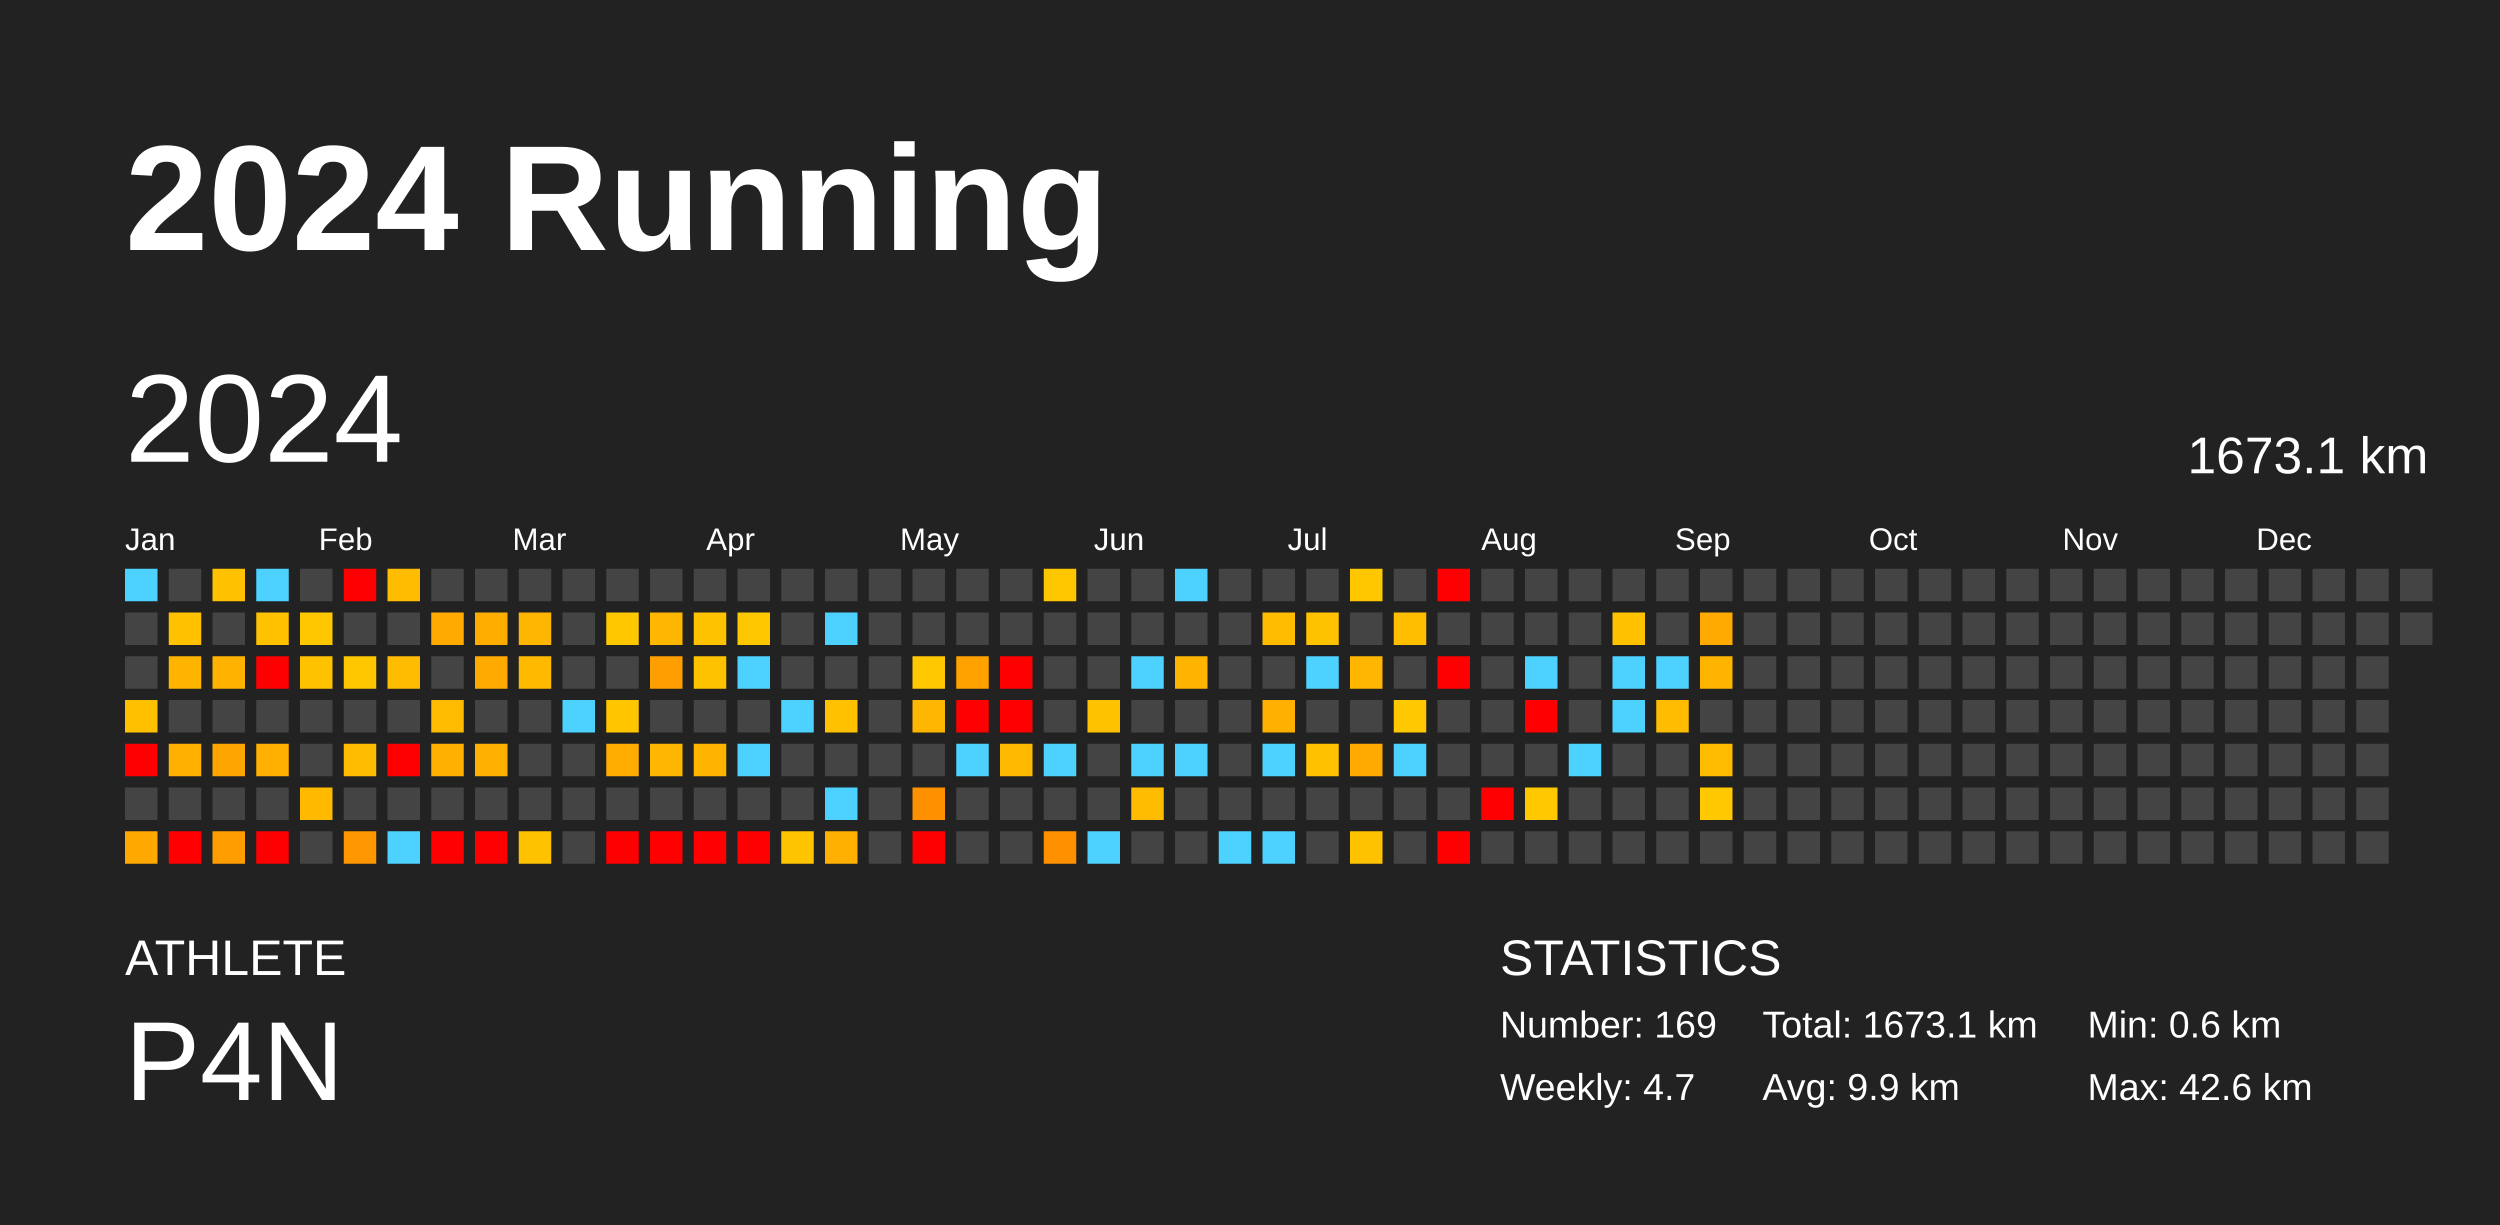
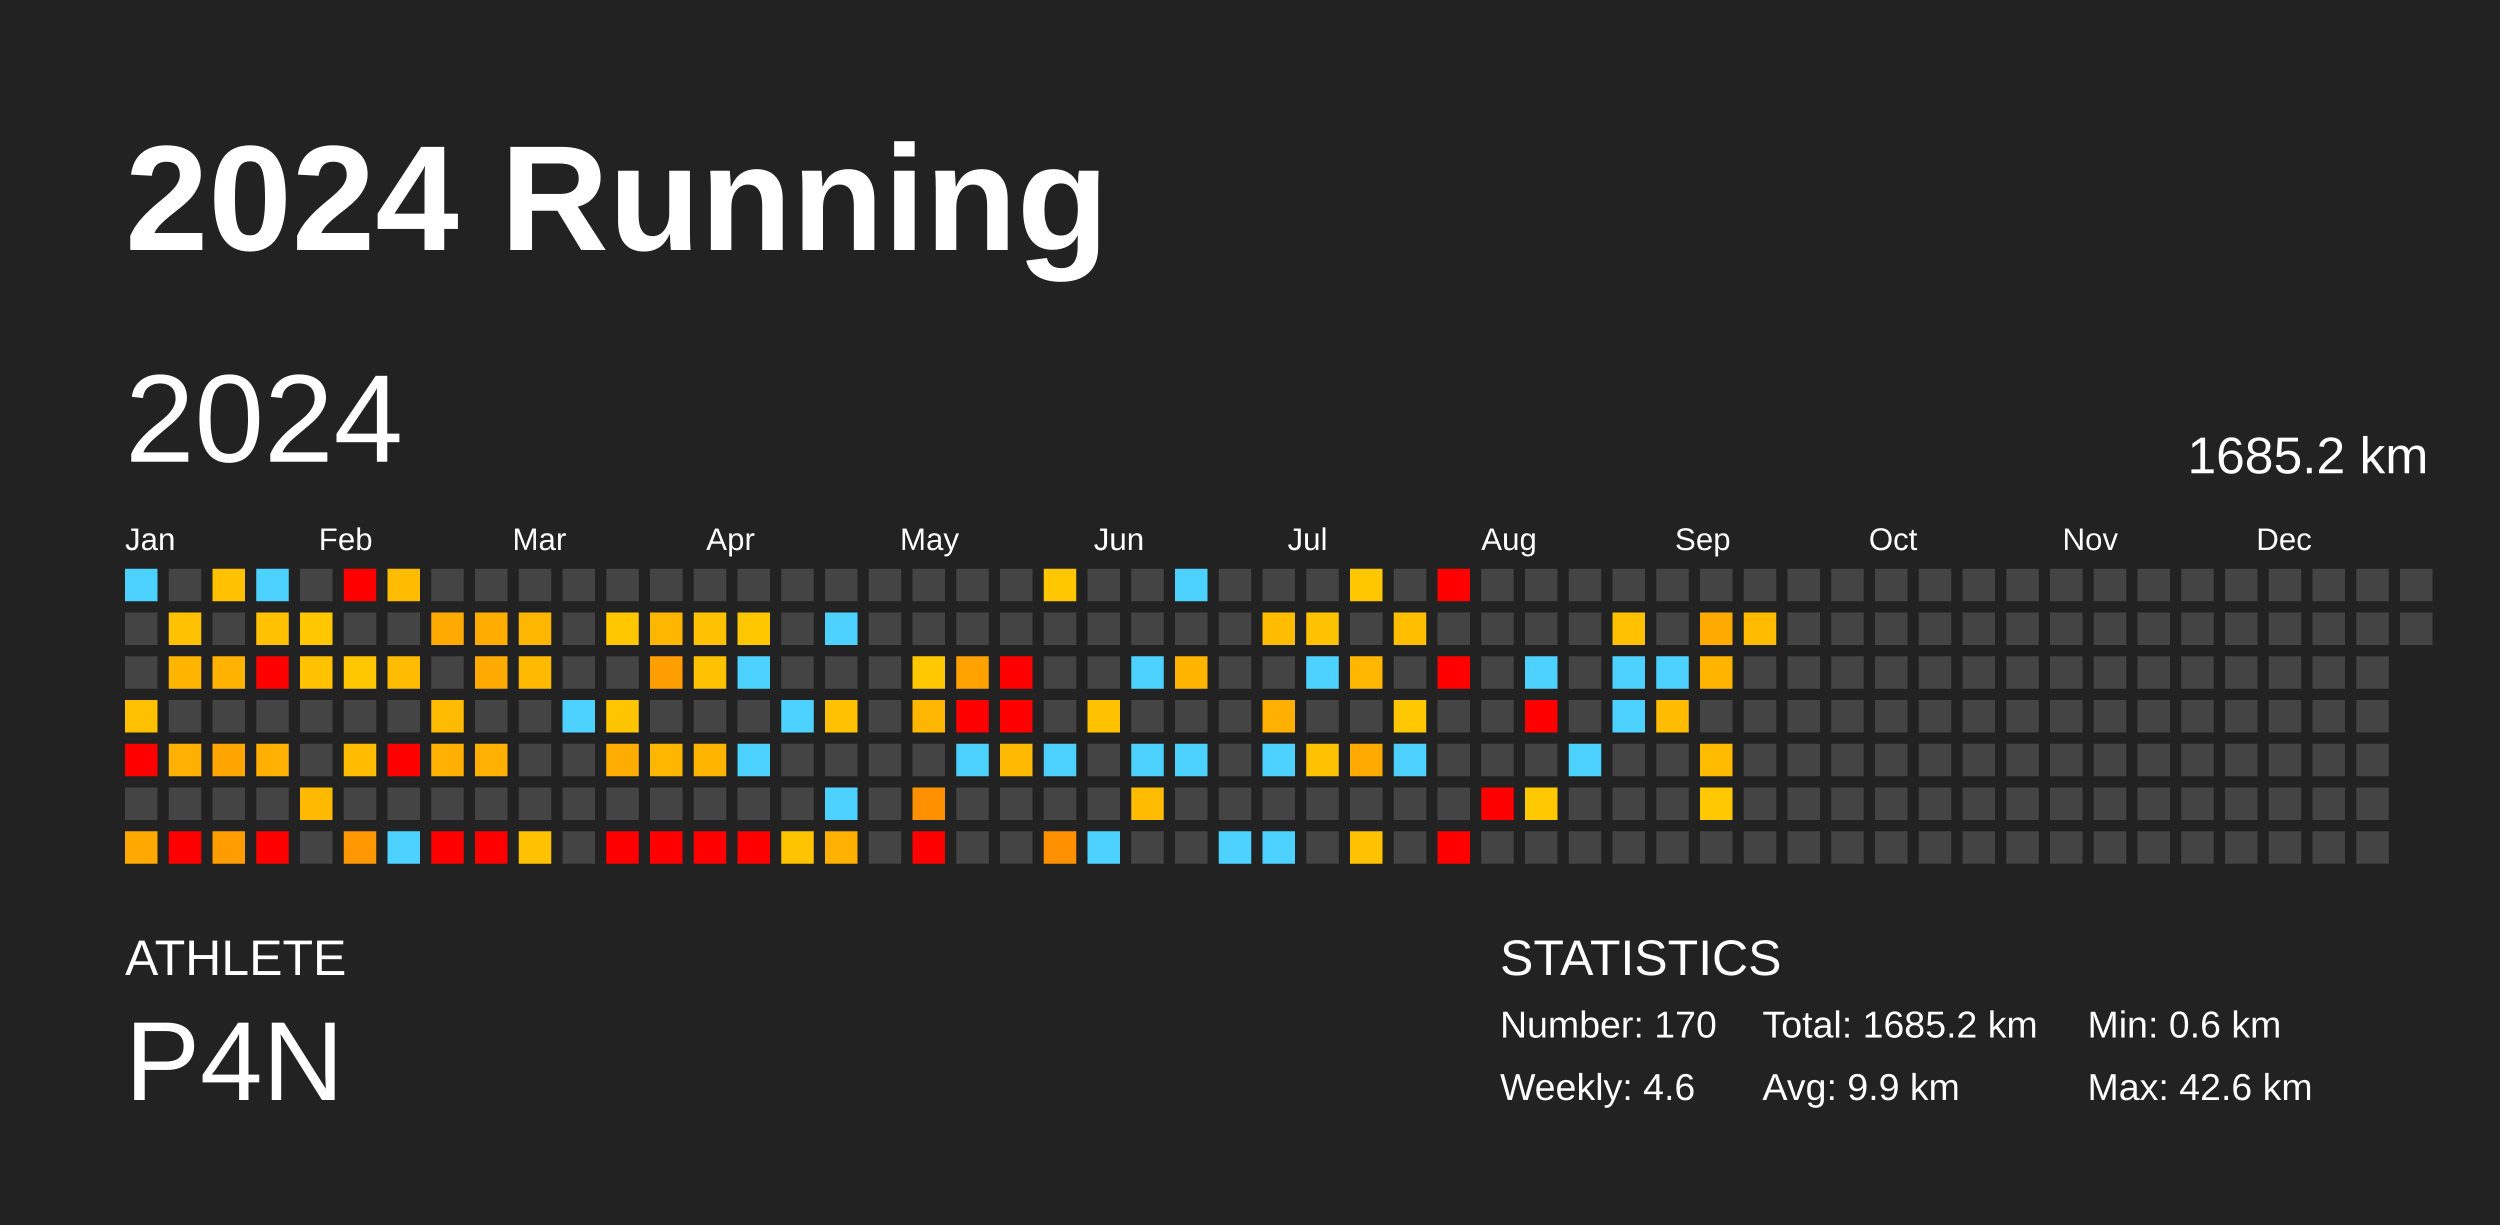
<svg xmlns="http://www.w3.org/2000/svg" baseProfile="full" height="98mm" version="1.1" viewBox="0,0,200,98" width="200mm">
  <defs />
  <rect fill="#222222" height="98" width="200" x="0" y="0" />
  <text fill="#FFFFFF" style="font-size:12px; font-family:Arial; font-weight:bold;" x="10" y="20">2024 Running</text>
  <text fill="#FFFFFF" style="font-size:4px; font-family:Arial" x="10" y="78">ATHLETE</text>
  <text fill="#FFFFFF" style="font-size:9px; font-family:Arial" x="10" y="88">P4N</text>
  <text fill="#FFFFFF" style="font-size:4px; font-family:Arial" x="120" y="78">STATISTICS</text>
-   <text fill="#FFFFFF" style="font-size:3px; font-family:Arial" x="120" y="83">Number: 169</text>
-   <text fill="#FFFFFF" style="font-size:3px; font-family:Arial" x="120" y="88">Weekly: 4.7</text>
-   <text fill="#FFFFFF" style="font-size:3px; font-family:Arial" x="141" y="83">Total: 1673.1 km</text>
+   <text fill="#FFFFFF" style="font-size:3px; font-family:Arial" x="120" y="83">Number: 170</text>
+   <text fill="#FFFFFF" style="font-size:3px; font-family:Arial" x="120" y="88">Weekly: 4.6</text>
+   <text fill="#FFFFFF" style="font-size:3px; font-family:Arial" x="141" y="83">Total: 1685.2 km</text>
  <text fill="#FFFFFF" style="font-size:3px; font-family:Arial" x="141" y="88">Avg: 9.9 km</text>
  <text fill="#FFFFFF" style="font-size:3px; font-family:Arial" x="167" y="83">Min: 0.6 km</text>
  <text fill="#FFFFFF" style="font-size:3px; font-family:Arial" x="167" y="88">Max: 42.6 km</text>
  <text dominant-baseline="hanging" fill="#FFFFFF" style="font-size:10.0px; font-family:Arial;" x="10" y="30">2024</text>
-   <text dominant-baseline="hanging" fill="#FFFFFF" style="font-size:4.125px; font-family:Arial;" x="175" y="35">1673.1 km</text>
+   <text dominant-baseline="hanging" fill="#FFFFFF" style="font-size:4.125px; font-family:Arial;" x="175" y="35">1685.2 km</text>
  <text fill="#FFFFFF" style="font-size:2.5px; font-family:Arial" x="10.0" y="44">Jan</text>
  <text fill="#FFFFFF" style="font-size:2.5px; font-family:Arial" x="25.5" y="44">Feb</text>
  <text fill="#FFFFFF" style="font-size:2.5px; font-family:Arial" x="41.0" y="44">Mar</text>
  <text fill="#FFFFFF" style="font-size:2.5px; font-family:Arial" x="56.5" y="44">Apr</text>
  <text fill="#FFFFFF" style="font-size:2.5px; font-family:Arial" x="72.0" y="44">May</text>
  <text fill="#FFFFFF" style="font-size:2.5px; font-family:Arial" x="87.5" y="44">Jun</text>
  <text fill="#FFFFFF" style="font-size:2.5px; font-family:Arial" x="103.0" y="44">Jul</text>
  <text fill="#FFFFFF" style="font-size:2.5px; font-family:Arial" x="118.5" y="44">Aug</text>
  <text fill="#FFFFFF" style="font-size:2.5px; font-family:Arial" x="134.0" y="44">Sep</text>
  <text fill="#FFFFFF" style="font-size:2.5px; font-family:Arial" x="149.5" y="44">Oct</text>
  <text fill="#FFFFFF" style="font-size:2.5px; font-family:Arial" x="165.0" y="44">Nov</text>
  <text fill="#FFFFFF" style="font-size:2.5px; font-family:Arial" x="180.5" y="44">Dec</text>
  <rect fill="#4dd2ff" height="2.6" width="2.6" x="10.0" y="45.5" />
  <rect fill="#444444" height="2.6" width="2.6" x="10.0" y="49.0" />
  <rect fill="#444444" height="2.6" width="2.6" x="10.0" y="52.5" />
  <rect fill="#ffc000" height="2.6" width="2.6" x="10.0" y="56.0" />
  <rect fill="red" height="2.6" width="2.6" x="10.0" y="59.5" />
  <rect fill="#444444" height="2.6" width="2.6" x="10.0" y="63.0" />
  <rect fill="#ffa800" height="2.6" width="2.6" x="10.0" y="66.5" />
  <rect fill="#444444" height="2.6" width="2.6" x="13.5" y="45.5" />
  <rect fill="#ffc100" height="2.6" width="2.6" x="13.5" y="49.0" />
  <rect fill="#ffb400" height="2.6" width="2.6" x="13.5" y="52.5" />
  <rect fill="#444444" height="2.6" width="2.6" x="13.5" y="56.0" />
  <rect fill="#ffb000" height="2.6" width="2.6" x="13.5" y="59.5" />
  <rect fill="#444444" height="2.6" width="2.6" x="13.5" y="63.0" />
  <rect fill="red" height="2.6" width="2.6" x="13.5" y="66.5" />
  <rect fill="#ffc100" height="2.6" width="2.6" x="17.0" y="45.5" />
  <rect fill="#444444" height="2.6" width="2.6" x="17.0" y="49.0" />
  <rect fill="#ffb300" height="2.6" width="2.6" x="17.0" y="52.5" />
  <rect fill="#444444" height="2.6" width="2.6" x="17.0" y="56.0" />
  <rect fill="#ffa500" height="2.6" width="2.6" x="17.0" y="59.5" />
  <rect fill="#444444" height="2.6" width="2.6" x="17.0" y="63.0" />
  <rect fill="#ff9d00" height="2.6" width="2.6" x="17.0" y="66.5" />
  <rect fill="#4dd2ff" height="2.6" width="2.6" x="20.5" y="45.5" />
  <rect fill="#ffc100" height="2.6" width="2.6" x="20.5" y="49.0" />
  <rect fill="red" height="2.6" width="2.6" x="20.5" y="52.5" />
  <rect fill="#444444" height="2.6" width="2.6" x="20.5" y="56.0" />
  <rect fill="#ffb000" height="2.6" width="2.6" x="20.5" y="59.5" />
  <rect fill="#444444" height="2.6" width="2.6" x="20.5" y="63.0" />
  <rect fill="red" height="2.6" width="2.6" x="20.5" y="66.5" />
  <rect fill="#444444" height="2.6" width="2.6" x="24.0" y="45.5" />
  <rect fill="#ffc700" height="2.6" width="2.6" x="24.0" y="49.0" />
  <rect fill="#ffc200" height="2.6" width="2.6" x="24.0" y="52.5" />
  <rect fill="#444444" height="2.6" width="2.6" x="24.0" y="56.0" />
  <rect fill="#444444" height="2.6" width="2.6" x="24.0" y="59.5" />
  <rect fill="#ffba00" height="2.6" width="2.6" x="24.0" y="63.0" />
  <rect fill="#444444" height="2.6" width="2.6" x="24.0" y="66.5" />
  <rect fill="red" height="2.6" width="2.6" x="27.5" y="45.5" />
  <rect fill="#444444" height="2.6" width="2.6" x="27.5" y="49.0" />
  <rect fill="#ffc700" height="2.6" width="2.6" x="27.5" y="52.5" />
  <rect fill="#444444" height="2.6" width="2.6" x="27.5" y="56.0" />
  <rect fill="#ffbc00" height="2.6" width="2.6" x="27.5" y="59.5" />
  <rect fill="#444444" height="2.6" width="2.6" x="27.5" y="63.0" />
  <rect fill="#ff9800" height="2.6" width="2.6" x="27.5" y="66.5" />
  <rect fill="#ffbc00" height="2.6" width="2.6" x="31.0" y="45.5" />
  <rect fill="#444444" height="2.6" width="2.6" x="31.0" y="49.0" />
  <rect fill="#ffbc00" height="2.6" width="2.6" x="31.0" y="52.5" />
  <rect fill="#444444" height="2.6" width="2.6" x="31.0" y="56.0" />
  <rect fill="red" height="2.6" width="2.6" x="31.0" y="59.5" />
  <rect fill="#444444" height="2.6" width="2.6" x="31.0" y="63.0" />
  <rect fill="#4dd2ff" height="2.6" width="2.6" x="31.0" y="66.5" />
  <rect fill="#444444" height="2.6" width="2.6" x="34.5" y="45.5" />
  <rect fill="#ffaa00" height="2.6" width="2.6" x="34.5" y="49.0" />
  <rect fill="#444444" height="2.6" width="2.6" x="34.5" y="52.5" />
  <rect fill="#ffbb00" height="2.6" width="2.6" x="34.5" y="56.0" />
  <rect fill="#ffb000" height="2.6" width="2.6" x="34.5" y="59.5" />
  <rect fill="#444444" height="2.6" width="2.6" x="34.5" y="63.0" />
  <rect fill="red" height="2.6" width="2.6" x="34.5" y="66.5" />
  <rect fill="#444444" height="2.6" width="2.6" x="38.0" y="45.5" />
  <rect fill="#ffae00" height="2.6" width="2.6" x="38.0" y="49.0" />
  <rect fill="#ffaa00" height="2.6" width="2.6" x="38.0" y="52.5" />
  <rect fill="#444444" height="2.6" width="2.6" x="38.0" y="56.0" />
  <rect fill="#ffb000" height="2.6" width="2.6" x="38.0" y="59.5" />
  <rect fill="#444444" height="2.6" width="2.6" x="38.0" y="63.0" />
  <rect fill="red" height="2.6" width="2.6" x="38.0" y="66.5" />
  <rect fill="#444444" height="2.6" width="2.6" x="41.5" y="45.5" />
  <rect fill="#ffb600" height="2.6" width="2.6" x="41.5" y="49.0" />
  <rect fill="#ffba00" height="2.6" width="2.6" x="41.5" y="52.5" />
  <rect fill="#444444" height="2.6" width="2.6" x="41.5" y="56.0" />
  <rect fill="#444444" height="2.6" width="2.6" x="41.5" y="59.5" />
  <rect fill="#444444" height="2.6" width="2.6" x="41.5" y="63.0" />
  <rect fill="#ffc200" height="2.6" width="2.6" x="41.5" y="66.5" />
  <rect fill="#444444" height="2.6" width="2.6" x="45.0" y="45.5" />
  <rect fill="#444444" height="2.6" width="2.6" x="45.0" y="49.0" />
  <rect fill="#444444" height="2.6" width="2.6" x="45.0" y="52.5" />
  <rect fill="#4dd2ff" height="2.6" width="2.6" x="45.0" y="56.0" />
  <rect fill="#444444" height="2.6" width="2.6" x="45.0" y="59.5" />
  <rect fill="#444444" height="2.6" width="2.6" x="45.0" y="63.0" />
  <rect fill="#444444" height="2.6" width="2.6" x="45.0" y="66.5" />
  <rect fill="#444444" height="2.6" width="2.6" x="48.5" y="45.5" />
  <rect fill="#ffc700" height="2.6" width="2.6" x="48.5" y="49.0" />
  <rect fill="#444444" height="2.6" width="2.6" x="48.5" y="52.5" />
  <rect fill="#ffc600" height="2.6" width="2.6" x="48.5" y="56.0" />
  <rect fill="#ffac00" height="2.6" width="2.6" x="48.5" y="59.5" />
  <rect fill="#444444" height="2.6" width="2.6" x="48.5" y="63.0" />
  <rect fill="red" height="2.6" width="2.6" x="48.5" y="66.5" />
  <rect fill="#444444" height="2.6" width="2.6" x="52.0" y="45.5" />
  <rect fill="#ffb600" height="2.6" width="2.6" x="52.0" y="49.0" />
  <rect fill="#ff9e00" height="2.6" width="2.6" x="52.0" y="52.5" />
  <rect fill="#444444" height="2.6" width="2.6" x="52.0" y="56.0" />
  <rect fill="#ffb600" height="2.6" width="2.6" x="52.0" y="59.5" />
  <rect fill="#444444" height="2.6" width="2.6" x="52.0" y="63.0" />
  <rect fill="red" height="2.6" width="2.6" x="52.0" y="66.5" />
  <rect fill="#444444" height="2.6" width="2.6" x="55.5" y="45.5" />
  <rect fill="#ffc200" height="2.6" width="2.6" x="55.5" y="49.0" />
  <rect fill="#ffc200" height="2.6" width="2.6" x="55.5" y="52.5" />
  <rect fill="#444444" height="2.6" width="2.6" x="55.5" y="56.0" />
  <rect fill="#ffb400" height="2.6" width="2.6" x="55.5" y="59.5" />
  <rect fill="#444444" height="2.6" width="2.6" x="55.5" y="63.0" />
  <rect fill="red" height="2.6" width="2.6" x="55.5" y="66.5" />
  <rect fill="#444444" height="2.6" width="2.6" x="59.0" y="45.5" />
  <rect fill="#ffc700" height="2.6" width="2.6" x="59.0" y="49.0" />
  <rect fill="#4dd2ff" height="2.6" width="2.6" x="59.0" y="52.5" />
  <rect fill="#444444" height="2.6" width="2.6" x="59.0" y="56.0" />
  <rect fill="#4dd2ff" height="2.6" width="2.6" x="59.0" y="59.5" />
  <rect fill="#444444" height="2.6" width="2.6" x="59.0" y="63.0" />
  <rect fill="red" height="2.6" width="2.6" x="59.0" y="66.5" />
  <rect fill="#444444" height="2.6" width="2.6" x="62.5" y="45.5" />
  <rect fill="#444444" height="2.6" width="2.6" x="62.5" y="49.0" />
  <rect fill="#444444" height="2.6" width="2.6" x="62.5" y="52.5" />
  <rect fill="#4dd2ff" height="2.6" width="2.6" x="62.5" y="56.0" />
  <rect fill="#444444" height="2.6" width="2.6" x="62.5" y="59.5" />
  <rect fill="#444444" height="2.6" width="2.6" x="62.5" y="63.0" />
  <rect fill="#ffc400" height="2.6" width="2.6" x="62.5" y="66.5" />
  <rect fill="#444444" height="2.6" width="2.6" x="66.0" y="45.5" />
  <rect fill="#4dd2ff" height="2.6" width="2.6" x="66.0" y="49.0" />
  <rect fill="#444444" height="2.6" width="2.6" x="66.0" y="52.5" />
  <rect fill="#ffc100" height="2.6" width="2.6" x="66.0" y="56.0" />
  <rect fill="#444444" height="2.6" width="2.6" x="66.0" y="59.5" />
  <rect fill="#4dd2ff" height="2.6" width="2.6" x="66.0" y="63.0" />
  <rect fill="#ffb000" height="2.6" width="2.6" x="66.0" y="66.5" />
  <rect fill="#444444" height="2.6" width="2.6" x="69.5" y="45.5" />
  <rect fill="#444444" height="2.6" width="2.6" x="69.5" y="49.0" />
  <rect fill="#444444" height="2.6" width="2.6" x="69.5" y="52.5" />
  <rect fill="#444444" height="2.6" width="2.6" x="69.5" y="56.0" />
  <rect fill="#444444" height="2.6" width="2.6" x="69.5" y="59.5" />
  <rect fill="#444444" height="2.6" width="2.6" x="69.5" y="63.0" />
  <rect fill="#444444" height="2.6" width="2.6" x="69.5" y="66.5" />
  <rect fill="#444444" height="2.6" width="2.6" x="73.0" y="45.5" />
  <rect fill="#444444" height="2.6" width="2.6" x="73.0" y="49.0" />
  <rect fill="#ffc800" height="2.6" width="2.6" x="73.0" y="52.5" />
  <rect fill="#ffb600" height="2.6" width="2.6" x="73.0" y="56.0" />
  <rect fill="#444444" height="2.6" width="2.6" x="73.0" y="59.5" />
  <rect fill="#ff9100" height="2.6" width="2.6" x="73.0" y="63.0" />
  <rect fill="red" height="2.6" width="2.6" x="73.0" y="66.5" />
  <rect fill="#444444" height="2.6" width="2.6" x="76.5" y="45.5" />
  <rect fill="#444444" height="2.6" width="2.6" x="76.5" y="49.0" />
  <rect fill="#ffa200" height="2.6" width="2.6" x="76.5" y="52.5" />
  <rect fill="red" height="2.6" width="2.6" x="76.5" y="56.0" />
  <rect fill="#4dd2ff" height="2.6" width="2.6" x="76.5" y="59.5" />
  <rect fill="#444444" height="2.6" width="2.6" x="76.5" y="63.0" />
  <rect fill="#444444" height="2.6" width="2.6" x="76.5" y="66.5" />
  <rect fill="#444444" height="2.6" width="2.6" x="80.0" y="45.5" />
  <rect fill="#444444" height="2.6" width="2.6" x="80.0" y="49.0" />
  <rect fill="red" height="2.6" width="2.6" x="80.0" y="52.5" />
  <rect fill="red" height="2.6" width="2.6" x="80.0" y="56.0" />
  <rect fill="#ffb900" height="2.6" width="2.6" x="80.0" y="59.5" />
  <rect fill="#444444" height="2.6" width="2.6" x="80.0" y="63.0" />
  <rect fill="#444444" height="2.6" width="2.6" x="80.0" y="66.5" />
  <rect fill="#ffc700" height="2.6" width="2.6" x="83.5" y="45.5" />
  <rect fill="#444444" height="2.6" width="2.6" x="83.5" y="49.0" />
  <rect fill="#444444" height="2.6" width="2.6" x="83.5" y="52.5" />
  <rect fill="#444444" height="2.6" width="2.6" x="83.5" y="56.0" />
  <rect fill="#4dd2ff" height="2.6" width="2.6" x="83.5" y="59.5" />
  <rect fill="#444444" height="2.6" width="2.6" x="83.5" y="63.0" />
  <rect fill="#ff9100" height="2.6" width="2.6" x="83.5" y="66.5" />
  <rect fill="#444444" height="2.6" width="2.6" x="87.0" y="45.5" />
  <rect fill="#444444" height="2.6" width="2.6" x="87.0" y="49.0" />
  <rect fill="#444444" height="2.6" width="2.6" x="87.0" y="52.5" />
  <rect fill="#ffc200" height="2.6" width="2.6" x="87.0" y="56.0" />
  <rect fill="#444444" height="2.6" width="2.6" x="87.0" y="59.5" />
  <rect fill="#444444" height="2.6" width="2.6" x="87.0" y="63.0" />
  <rect fill="#4dd2ff" height="2.6" width="2.6" x="87.0" y="66.5" />
  <rect fill="#444444" height="2.6" width="2.6" x="90.5" y="45.5" />
  <rect fill="#444444" height="2.6" width="2.6" x="90.5" y="49.0" />
  <rect fill="#4dd2ff" height="2.6" width="2.6" x="90.5" y="52.5" />
  <rect fill="#444444" height="2.6" width="2.6" x="90.5" y="56.0" />
  <rect fill="#4dd2ff" height="2.6" width="2.6" x="90.5" y="59.5" />
  <rect fill="#ffbc00" height="2.6" width="2.6" x="90.5" y="63.0" />
  <rect fill="#444444" height="2.6" width="2.6" x="90.5" y="66.5" />
  <rect fill="#4dd2ff" height="2.6" width="2.6" x="94.0" y="45.5" />
  <rect fill="#444444" height="2.6" width="2.6" x="94.0" y="49.0" />
  <rect fill="#ffb400" height="2.6" width="2.6" x="94.0" y="52.5" />
  <rect fill="#444444" height="2.6" width="2.6" x="94.0" y="56.0" />
  <rect fill="#4dd2ff" height="2.6" width="2.6" x="94.0" y="59.5" />
  <rect fill="#444444" height="2.6" width="2.6" x="94.0" y="63.0" />
  <rect fill="#444444" height="2.6" width="2.6" x="94.0" y="66.5" />
  <rect fill="#444444" height="2.6" width="2.6" x="97.5" y="45.5" />
  <rect fill="#444444" height="2.6" width="2.6" x="97.5" y="49.0" />
  <rect fill="#444444" height="2.6" width="2.6" x="97.5" y="52.5" />
  <rect fill="#444444" height="2.6" width="2.6" x="97.5" y="56.0" />
  <rect fill="#444444" height="2.6" width="2.6" x="97.5" y="59.5" />
  <rect fill="#444444" height="2.6" width="2.6" x="97.5" y="63.0" />
  <rect fill="#4dd2ff" height="2.6" width="2.6" x="97.5" y="66.5" />
  <rect fill="#444444" height="2.6" width="2.6" x="101.0" y="45.5" />
  <rect fill="#ffbc00" height="2.6" width="2.6" x="101.0" y="49.0" />
  <rect fill="#444444" height="2.6" width="2.6" x="101.0" y="52.5" />
  <rect fill="#ffb000" height="2.6" width="2.6" x="101.0" y="56.0" />
  <rect fill="#4dd2ff" height="2.6" width="2.6" x="101.0" y="59.5" />
  <rect fill="#444444" height="2.6" width="2.6" x="101.0" y="63.0" />
  <rect fill="#4dd2ff" height="2.6" width="2.6" x="101.0" y="66.5" />
  <rect fill="#444444" height="2.6" width="2.6" x="104.5" y="45.5" />
  <rect fill="#ffc200" height="2.6" width="2.6" x="104.5" y="49.0" />
  <rect fill="#4dd2ff" height="2.6" width="2.6" x="104.5" y="52.5" />
  <rect fill="#444444" height="2.6" width="2.6" x="104.5" y="56.0" />
  <rect fill="#ffc100" height="2.6" width="2.6" x="104.5" y="59.5" />
  <rect fill="#444444" height="2.6" width="2.6" x="104.5" y="63.0" />
  <rect fill="#444444" height="2.6" width="2.6" x="104.5" y="66.5" />
  <rect fill="#ffc700" height="2.6" width="2.6" x="108.0" y="45.5" />
  <rect fill="#444444" height="2.6" width="2.6" x="108.0" y="49.0" />
  <rect fill="#ffb600" height="2.6" width="2.6" x="108.0" y="52.5" />
  <rect fill="#444444" height="2.6" width="2.6" x="108.0" y="56.0" />
  <rect fill="#ffaa00" height="2.6" width="2.6" x="108.0" y="59.5" />
  <rect fill="#444444" height="2.6" width="2.6" x="108.0" y="63.0" />
  <rect fill="#ffc200" height="2.6" width="2.6" x="108.0" y="66.5" />
  <rect fill="#444444" height="2.6" width="2.6" x="111.5" y="45.5" />
  <rect fill="#ffbf00" height="2.6" width="2.6" x="111.5" y="49.0" />
  <rect fill="#444444" height="2.6" width="2.6" x="111.5" y="52.5" />
  <rect fill="#ffc800" height="2.6" width="2.6" x="111.5" y="56.0" />
  <rect fill="#4dd2ff" height="2.6" width="2.6" x="111.5" y="59.5" />
  <rect fill="#444444" height="2.6" width="2.6" x="111.5" y="63.0" />
  <rect fill="#444444" height="2.6" width="2.6" x="111.5" y="66.5" />
  <rect fill="red" height="2.6" width="2.6" x="115.0" y="45.5" />
  <rect fill="#444444" height="2.6" width="2.6" x="115.0" y="49.0" />
  <rect fill="red" height="2.6" width="2.6" x="115.0" y="52.5" />
  <rect fill="#444444" height="2.6" width="2.6" x="115.0" y="56.0" />
  <rect fill="#444444" height="2.6" width="2.6" x="115.0" y="59.5" />
  <rect fill="#444444" height="2.6" width="2.6" x="115.0" y="63.0" />
  <rect fill="red" height="2.6" width="2.6" x="115.0" y="66.5" />
  <rect fill="#444444" height="2.6" width="2.6" x="118.5" y="45.5" />
  <rect fill="#444444" height="2.6" width="2.6" x="118.5" y="49.0" />
  <rect fill="#444444" height="2.6" width="2.6" x="118.5" y="52.5" />
  <rect fill="#444444" height="2.6" width="2.6" x="118.5" y="56.0" />
  <rect fill="#444444" height="2.6" width="2.6" x="118.5" y="59.5" />
  <rect fill="red" height="2.6" width="2.6" x="118.5" y="63.0" />
  <rect fill="#444444" height="2.6" width="2.6" x="118.5" y="66.5" />
  <rect fill="#444444" height="2.6" width="2.6" x="122.0" y="45.5" />
  <rect fill="#444444" height="2.6" width="2.6" x="122.0" y="49.0" />
  <rect fill="#4dd2ff" height="2.6" width="2.6" x="122.0" y="52.5" />
  <rect fill="red" height="2.6" width="2.6" x="122.0" y="56.0" />
  <rect fill="#444444" height="2.6" width="2.6" x="122.0" y="59.5" />
  <rect fill="#ffc800" height="2.6" width="2.6" x="122.0" y="63.0" />
  <rect fill="#444444" height="2.6" width="2.6" x="122.0" y="66.5" />
  <rect fill="#444444" height="2.6" width="2.6" x="125.5" y="45.5" />
  <rect fill="#444444" height="2.6" width="2.6" x="125.5" y="49.0" />
  <rect fill="#444444" height="2.6" width="2.6" x="125.5" y="52.5" />
  <rect fill="#444444" height="2.6" width="2.6" x="125.5" y="56.0" />
  <rect fill="#4dd2ff" height="2.6" width="2.6" x="125.5" y="59.5" />
  <rect fill="#444444" height="2.6" width="2.6" x="125.5" y="63.0" />
  <rect fill="#444444" height="2.6" width="2.6" x="125.5" y="66.5" />
  <rect fill="#444444" height="2.6" width="2.6" x="129.0" y="45.5" />
  <rect fill="#ffc100" height="2.6" width="2.6" x="129.0" y="49.0" />
  <rect fill="#4dd2ff" height="2.6" width="2.6" x="129.0" y="52.5" />
  <rect fill="#4dd2ff" height="2.6" width="2.6" x="129.0" y="56.0" />
  <rect fill="#444444" height="2.6" width="2.6" x="129.0" y="59.5" />
  <rect fill="#444444" height="2.6" width="2.6" x="129.0" y="63.0" />
  <rect fill="#444444" height="2.6" width="2.6" x="129.0" y="66.5" />
  <rect fill="#444444" height="2.6" width="2.6" x="132.5" y="45.5" />
  <rect fill="#444444" height="2.6" width="2.6" x="132.5" y="49.0" />
  <rect fill="#4dd2ff" height="2.6" width="2.6" x="132.5" y="52.5" />
  <rect fill="#ffbc00" height="2.6" width="2.6" x="132.5" y="56.0" />
  <rect fill="#444444" height="2.6" width="2.6" x="132.5" y="59.5" />
  <rect fill="#444444" height="2.6" width="2.6" x="132.5" y="63.0" />
  <rect fill="#444444" height="2.6" width="2.6" x="132.5" y="66.5" />
  <rect fill="#444444" height="2.6" width="2.6" x="136.0" y="45.5" />
  <rect fill="#ffaa00" height="2.6" width="2.6" x="136.0" y="49.0" />
  <rect fill="#ffb500" height="2.6" width="2.6" x="136.0" y="52.5" />
  <rect fill="#444444" height="2.6" width="2.6" x="136.0" y="56.0" />
  <rect fill="#ffbb00" height="2.6" width="2.6" x="136.0" y="59.5" />
  <rect fill="#ffc800" height="2.6" width="2.6" x="136.0" y="63.0" />
  <rect fill="#444444" height="2.6" width="2.6" x="136.0" y="66.5" />
  <rect fill="#444444" height="2.6" width="2.6" x="139.5" y="45.5" />
-   <rect fill="#444444" height="2.6" width="2.6" x="139.5" y="49.0" />
+   <rect fill="#ffbb00" height="2.6" width="2.6" x="139.5" y="49.0" />
  <rect fill="#444444" height="2.6" width="2.6" x="139.5" y="52.5" />
  <rect fill="#444444" height="2.6" width="2.6" x="139.5" y="56.0" />
  <rect fill="#444444" height="2.6" width="2.6" x="139.5" y="59.5" />
  <rect fill="#444444" height="2.6" width="2.6" x="139.5" y="63.0" />
  <rect fill="#444444" height="2.6" width="2.6" x="139.5" y="66.5" />
  <rect fill="#444444" height="2.6" width="2.6" x="143.0" y="45.5" />
  <rect fill="#444444" height="2.6" width="2.6" x="143.0" y="49.0" />
  <rect fill="#444444" height="2.6" width="2.6" x="143.0" y="52.5" />
  <rect fill="#444444" height="2.6" width="2.6" x="143.0" y="56.0" />
  <rect fill="#444444" height="2.6" width="2.6" x="143.0" y="59.5" />
  <rect fill="#444444" height="2.6" width="2.6" x="143.0" y="63.0" />
  <rect fill="#444444" height="2.6" width="2.6" x="143.0" y="66.5" />
  <rect fill="#444444" height="2.6" width="2.6" x="146.5" y="45.5" />
  <rect fill="#444444" height="2.6" width="2.6" x="146.5" y="49.0" />
  <rect fill="#444444" height="2.6" width="2.6" x="146.5" y="52.5" />
  <rect fill="#444444" height="2.6" width="2.6" x="146.5" y="56.0" />
  <rect fill="#444444" height="2.6" width="2.6" x="146.5" y="59.5" />
  <rect fill="#444444" height="2.6" width="2.6" x="146.5" y="63.0" />
  <rect fill="#444444" height="2.6" width="2.6" x="146.5" y="66.5" />
  <rect fill="#444444" height="2.6" width="2.6" x="150.0" y="45.5" />
  <rect fill="#444444" height="2.6" width="2.6" x="150.0" y="49.0" />
  <rect fill="#444444" height="2.6" width="2.6" x="150.0" y="52.5" />
  <rect fill="#444444" height="2.6" width="2.6" x="150.0" y="56.0" />
  <rect fill="#444444" height="2.6" width="2.6" x="150.0" y="59.5" />
  <rect fill="#444444" height="2.6" width="2.6" x="150.0" y="63.0" />
  <rect fill="#444444" height="2.6" width="2.6" x="150.0" y="66.5" />
  <rect fill="#444444" height="2.6" width="2.6" x="153.5" y="45.5" />
  <rect fill="#444444" height="2.6" width="2.6" x="153.5" y="49.0" />
  <rect fill="#444444" height="2.6" width="2.6" x="153.5" y="52.5" />
  <rect fill="#444444" height="2.6" width="2.6" x="153.5" y="56.0" />
  <rect fill="#444444" height="2.6" width="2.6" x="153.5" y="59.5" />
  <rect fill="#444444" height="2.6" width="2.6" x="153.5" y="63.0" />
  <rect fill="#444444" height="2.6" width="2.6" x="153.5" y="66.5" />
  <rect fill="#444444" height="2.6" width="2.6" x="157.0" y="45.5" />
  <rect fill="#444444" height="2.6" width="2.6" x="157.0" y="49.0" />
  <rect fill="#444444" height="2.6" width="2.6" x="157.0" y="52.5" />
  <rect fill="#444444" height="2.6" width="2.6" x="157.0" y="56.0" />
  <rect fill="#444444" height="2.6" width="2.6" x="157.0" y="59.5" />
  <rect fill="#444444" height="2.6" width="2.6" x="157.0" y="63.0" />
  <rect fill="#444444" height="2.6" width="2.6" x="157.0" y="66.5" />
  <rect fill="#444444" height="2.6" width="2.6" x="160.5" y="45.5" />
  <rect fill="#444444" height="2.6" width="2.6" x="160.5" y="49.0" />
  <rect fill="#444444" height="2.6" width="2.6" x="160.5" y="52.5" />
  <rect fill="#444444" height="2.6" width="2.6" x="160.5" y="56.0" />
  <rect fill="#444444" height="2.6" width="2.6" x="160.5" y="59.5" />
  <rect fill="#444444" height="2.6" width="2.6" x="160.5" y="63.0" />
  <rect fill="#444444" height="2.6" width="2.6" x="160.5" y="66.5" />
  <rect fill="#444444" height="2.6" width="2.6" x="164.0" y="45.5" />
  <rect fill="#444444" height="2.6" width="2.6" x="164.0" y="49.0" />
  <rect fill="#444444" height="2.6" width="2.6" x="164.0" y="52.5" />
  <rect fill="#444444" height="2.6" width="2.6" x="164.0" y="56.0" />
  <rect fill="#444444" height="2.6" width="2.6" x="164.0" y="59.5" />
  <rect fill="#444444" height="2.6" width="2.6" x="164.0" y="63.0" />
  <rect fill="#444444" height="2.6" width="2.6" x="164.0" y="66.5" />
  <rect fill="#444444" height="2.6" width="2.6" x="167.5" y="45.5" />
  <rect fill="#444444" height="2.6" width="2.6" x="167.5" y="49.0" />
  <rect fill="#444444" height="2.6" width="2.6" x="167.5" y="52.5" />
  <rect fill="#444444" height="2.6" width="2.6" x="167.5" y="56.0" />
  <rect fill="#444444" height="2.6" width="2.6" x="167.5" y="59.5" />
  <rect fill="#444444" height="2.6" width="2.6" x="167.5" y="63.0" />
  <rect fill="#444444" height="2.6" width="2.6" x="167.5" y="66.5" />
  <rect fill="#444444" height="2.6" width="2.6" x="171.0" y="45.5" />
  <rect fill="#444444" height="2.6" width="2.6" x="171.0" y="49.0" />
  <rect fill="#444444" height="2.6" width="2.6" x="171.0" y="52.5" />
  <rect fill="#444444" height="2.6" width="2.6" x="171.0" y="56.0" />
  <rect fill="#444444" height="2.6" width="2.6" x="171.0" y="59.5" />
  <rect fill="#444444" height="2.6" width="2.6" x="171.0" y="63.0" />
  <rect fill="#444444" height="2.6" width="2.6" x="171.0" y="66.5" />
  <rect fill="#444444" height="2.6" width="2.6" x="174.5" y="45.5" />
  <rect fill="#444444" height="2.6" width="2.6" x="174.5" y="49.0" />
  <rect fill="#444444" height="2.6" width="2.6" x="174.5" y="52.5" />
  <rect fill="#444444" height="2.6" width="2.6" x="174.5" y="56.0" />
  <rect fill="#444444" height="2.6" width="2.6" x="174.5" y="59.5" />
  <rect fill="#444444" height="2.6" width="2.6" x="174.5" y="63.0" />
  <rect fill="#444444" height="2.6" width="2.6" x="174.5" y="66.5" />
  <rect fill="#444444" height="2.6" width="2.6" x="178.0" y="45.5" />
  <rect fill="#444444" height="2.6" width="2.6" x="178.0" y="49.0" />
  <rect fill="#444444" height="2.6" width="2.6" x="178.0" y="52.5" />
  <rect fill="#444444" height="2.6" width="2.6" x="178.0" y="56.0" />
  <rect fill="#444444" height="2.6" width="2.6" x="178.0" y="59.5" />
  <rect fill="#444444" height="2.6" width="2.6" x="178.0" y="63.0" />
  <rect fill="#444444" height="2.6" width="2.6" x="178.0" y="66.5" />
  <rect fill="#444444" height="2.6" width="2.6" x="181.5" y="45.5" />
  <rect fill="#444444" height="2.6" width="2.6" x="181.5" y="49.0" />
  <rect fill="#444444" height="2.6" width="2.6" x="181.5" y="52.5" />
  <rect fill="#444444" height="2.6" width="2.6" x="181.5" y="56.0" />
  <rect fill="#444444" height="2.6" width="2.6" x="181.5" y="59.5" />
  <rect fill="#444444" height="2.6" width="2.6" x="181.5" y="63.0" />
  <rect fill="#444444" height="2.6" width="2.6" x="181.5" y="66.5" />
  <rect fill="#444444" height="2.6" width="2.6" x="185.0" y="45.5" />
  <rect fill="#444444" height="2.6" width="2.6" x="185.0" y="49.0" />
  <rect fill="#444444" height="2.6" width="2.6" x="185.0" y="52.5" />
  <rect fill="#444444" height="2.6" width="2.6" x="185.0" y="56.0" />
  <rect fill="#444444" height="2.6" width="2.6" x="185.0" y="59.5" />
  <rect fill="#444444" height="2.6" width="2.6" x="185.0" y="63.0" />
  <rect fill="#444444" height="2.6" width="2.6" x="185.0" y="66.5" />
  <rect fill="#444444" height="2.6" width="2.6" x="188.5" y="45.5" />
  <rect fill="#444444" height="2.6" width="2.6" x="188.5" y="49.0" />
  <rect fill="#444444" height="2.6" width="2.6" x="188.5" y="52.5" />
  <rect fill="#444444" height="2.6" width="2.6" x="188.5" y="56.0" />
  <rect fill="#444444" height="2.6" width="2.6" x="188.5" y="59.5" />
  <rect fill="#444444" height="2.6" width="2.6" x="188.5" y="63.0" />
  <rect fill="#444444" height="2.6" width="2.6" x="188.5" y="66.5" />
  <rect fill="#444444" height="2.6" width="2.6" x="192.0" y="45.5" />
  <rect fill="#444444" height="2.6" width="2.6" x="192.0" y="49.0" />
</svg>
